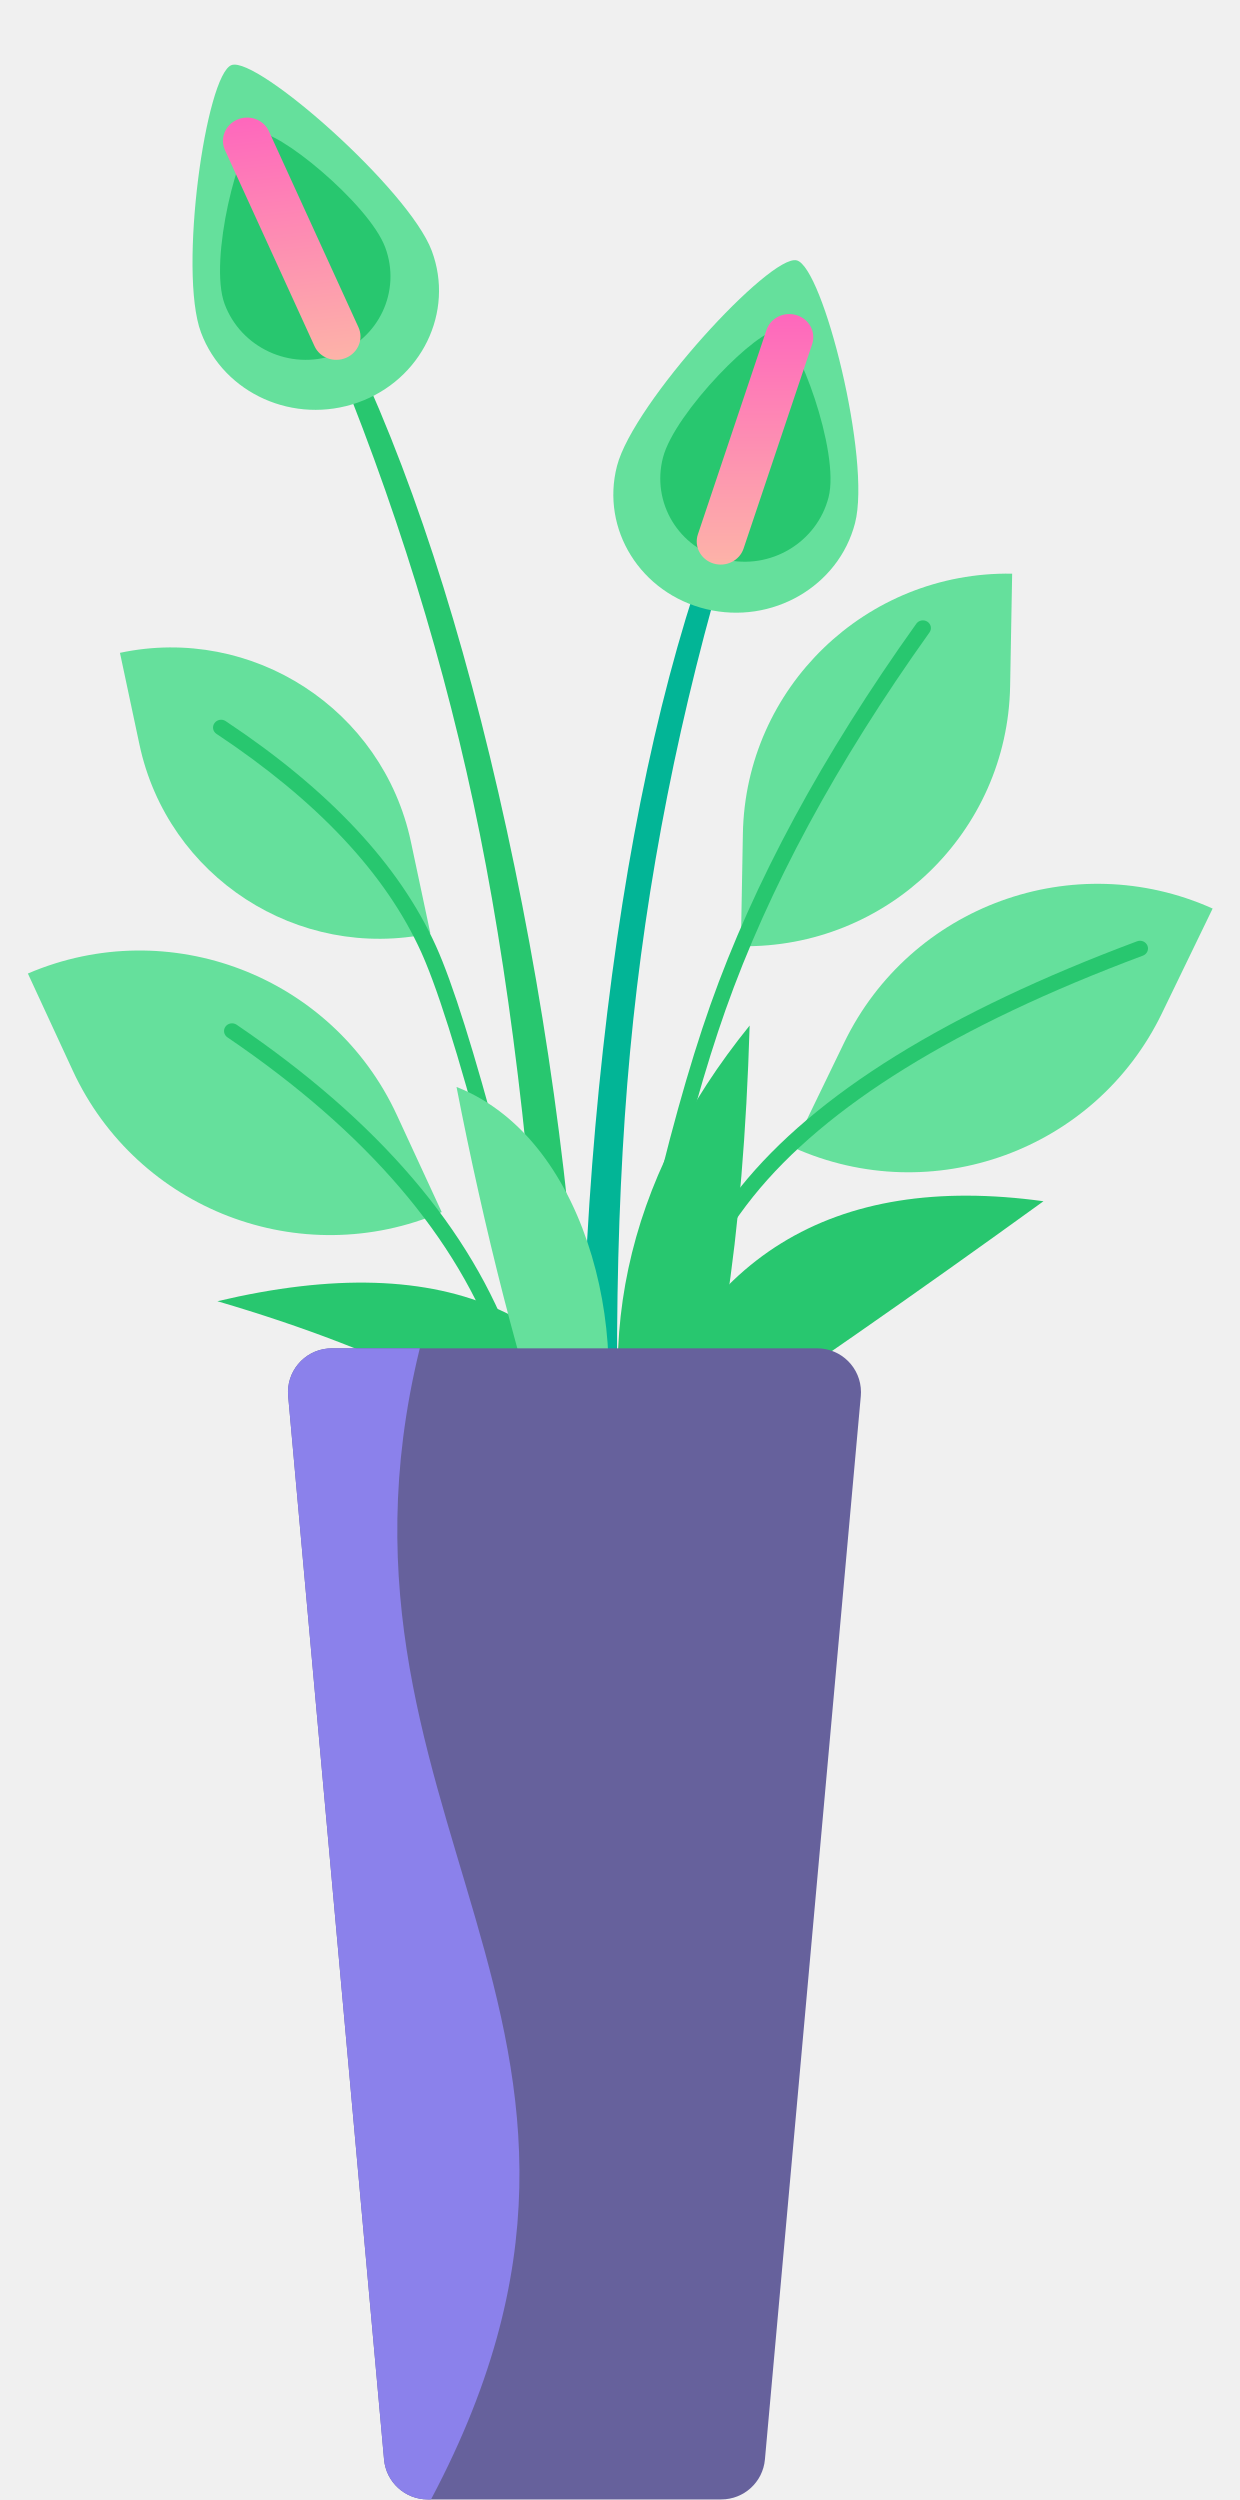
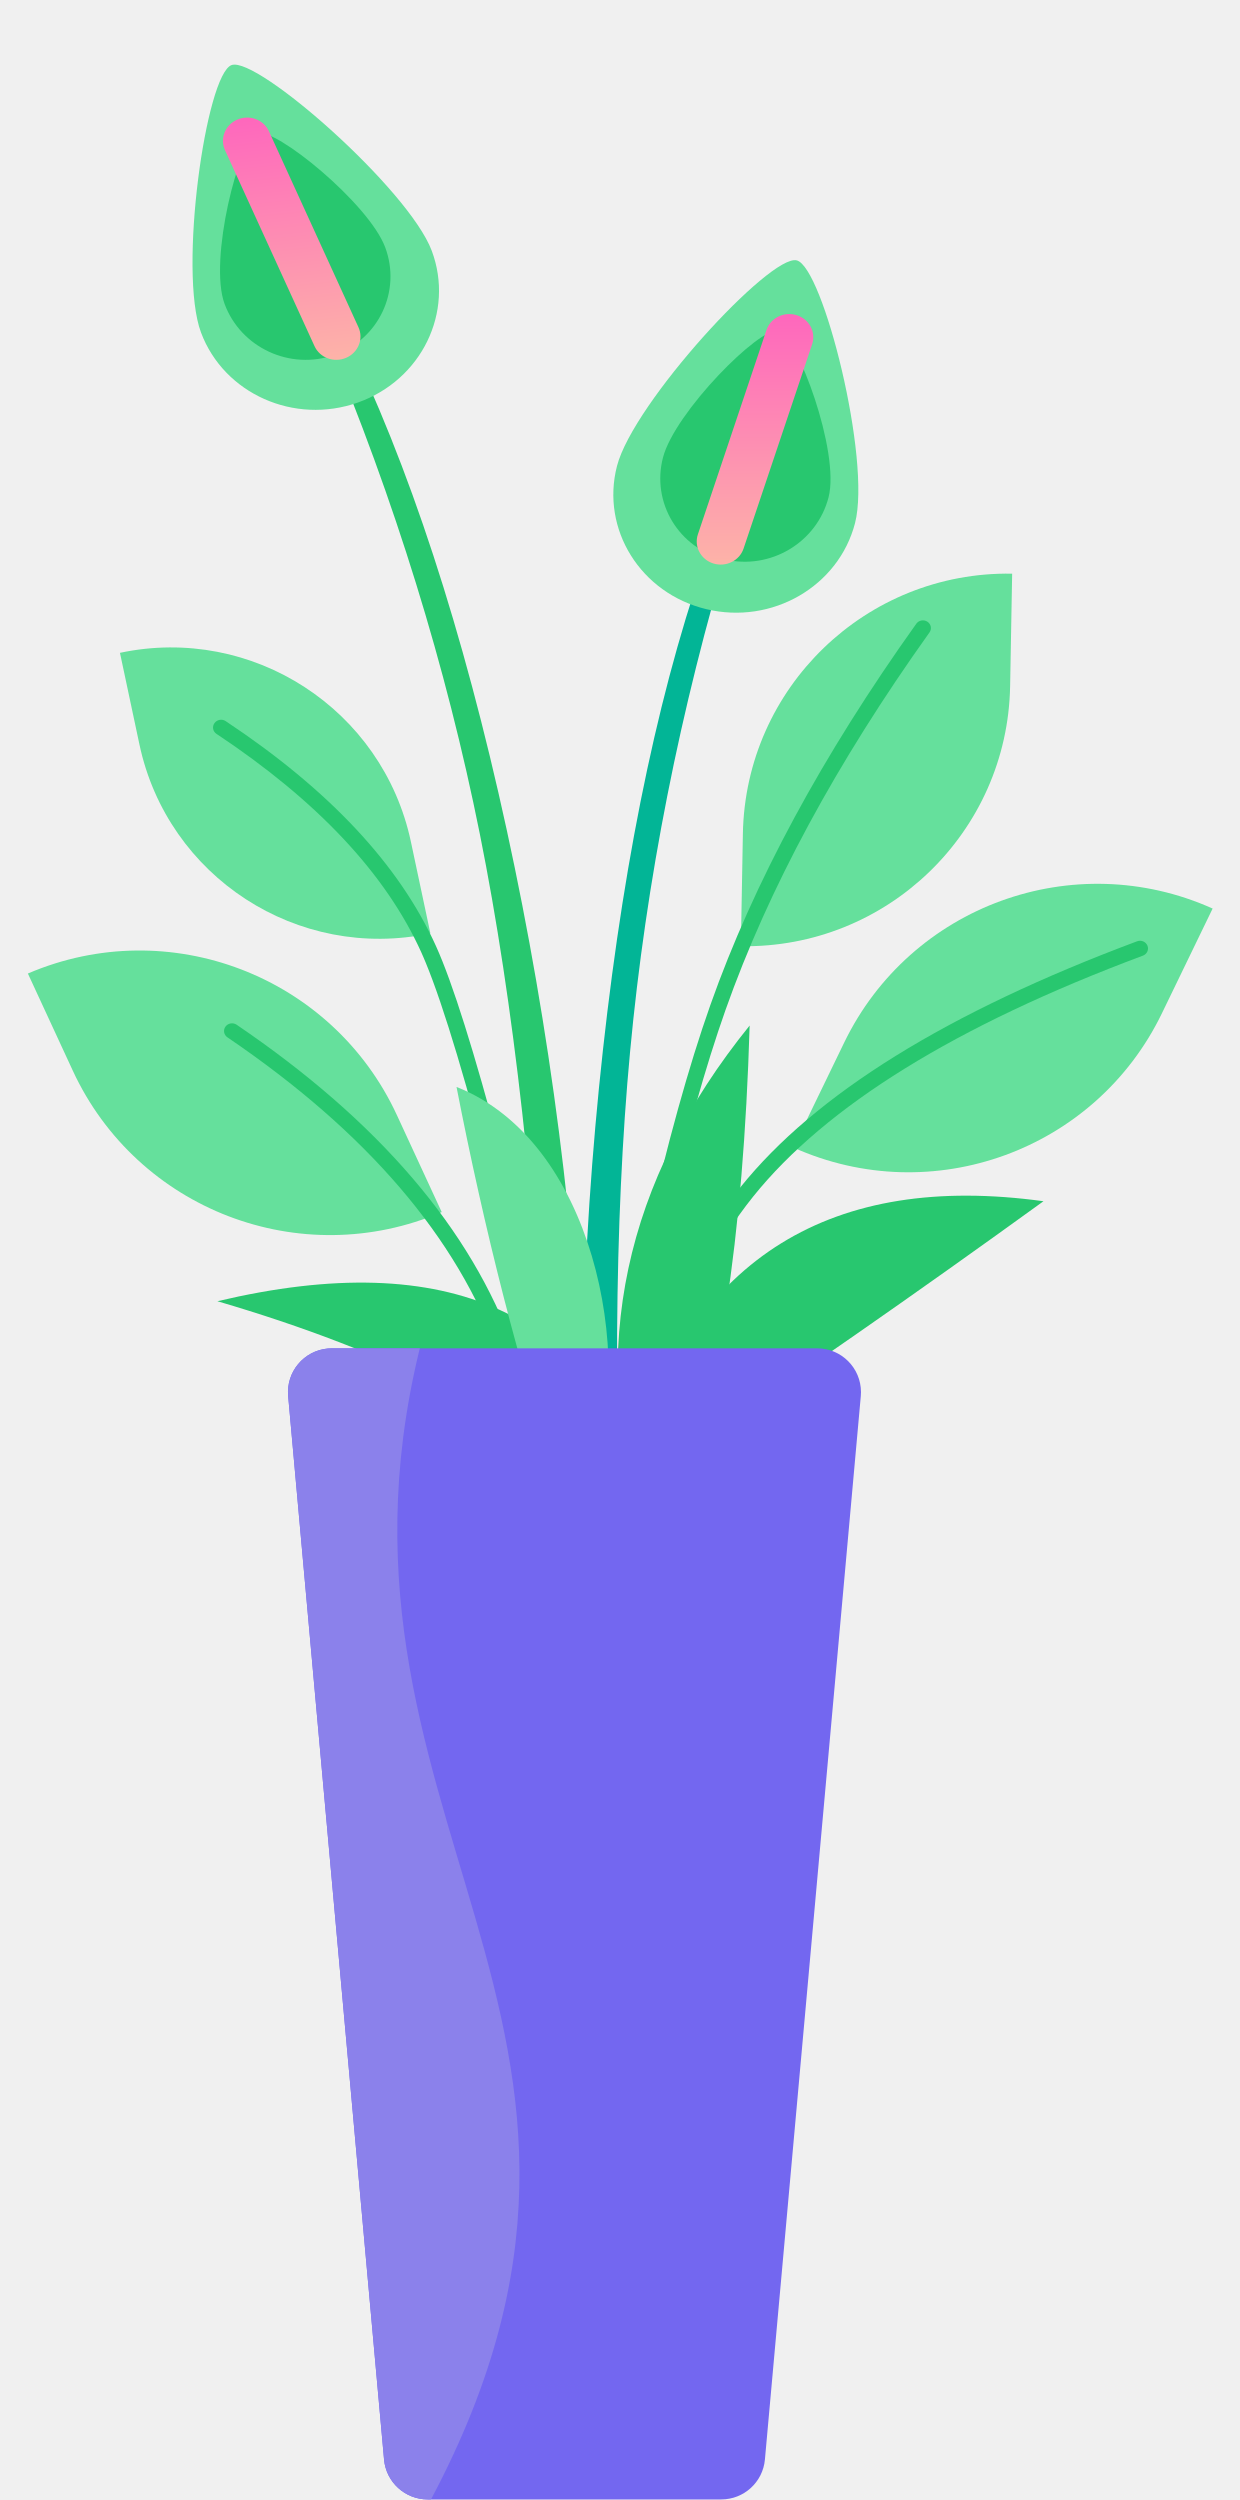
<svg xmlns="http://www.w3.org/2000/svg" xmlns:xlink="http://www.w3.org/1999/xlink" width="57px" height="115px" viewBox="0 0 57 115" version="1.1">
  <defs>
    <linearGradient x1="68.669%" y1="-6.664%" x2="68.669%" y2="100%" id="linearGradient-1">
      <stop stop-color="#FE62BE" offset="0%" />
      <stop stop-color="#FDB3A8" offset="100%" />
    </linearGradient>
    <path d="M2.263,0.023 L24.589,0.023 C25.703,0.023 26.605,0.925 26.605,2.039 C26.605,2.099 26.603,2.159 26.597,2.22 L22.186,51.139 C22.092,52.178 21.221,52.974 20.178,52.974 L6.674,52.974 C5.631,52.974 4.76,52.178 4.666,51.139 L0.255,2.22 C0.155,1.111 0.973,0.131 2.082,0.031 C2.142,0.025 2.202,0.023 2.263,0.023 Z" id="path-2" />
  </defs>
  <g id="📝-Pages-New" stroke="none" stroke-width="1" fill="none" fill-rule="evenodd">
    <g id="Pricing" transform="translate(-1146, -398)">
      <g id="Pricing-Card" transform="translate(383, 375)">
        <g id="Enterprise" transform="translate(640, 0)">
          <g id="Pot5" transform="translate(123.5, 23)">
            <g id="Group-39" transform="translate(0.5, 0)">
              <path d="M3.337,41.385 C10.396,41.482 16.095,47.179 16.195,54.238 L16.264,59.153 L16.264,59.153 C9.206,59.056 3.507,53.358 3.407,46.3 L3.337,41.385 L3.337,41.385 Z" id="Rectangle" fill="#65E09C" transform="translate(9.800708, 50.26875) rotate(-24) translate(-9.800708, -50.26875) " />
              <path d="M9.461,47.717 C15.872,52.073 20.03,56.928 21.945,62.279 C23.87,67.657 24.659,76.672 24.301,89.307 C24.295,89.502 24.456,89.665 24.659,89.671 C24.862,89.676 25.031,89.522 25.037,89.326 C25.397,76.613 24.602,67.526 22.641,62.048 C20.671,56.544 16.415,51.574 9.886,47.138 C9.719,47.025 9.49,47.063 9.373,47.223 C9.256,47.383 9.295,47.604 9.461,47.717 Z" id="Path" fill="#28C76F" />
              <path d="M38.721,38.233 C45.722,38.333 51.374,43.983 51.476,50.984 L51.554,56.347 L51.554,56.347 C44.553,56.247 38.902,50.597 38.799,43.596 L38.721,38.233 L38.721,38.233 Z" id="Rectangle" fill="#65E09C" transform="translate(45.13775, 47.29002) scale(-1, 1) rotate(-25) translate(-45.13775, -47.29002) " />
              <g id="Group-88" transform="translate(16.19385, 53.14905) rotate(-12) translate(-16.19385, -53.14905) translate(9.193848, 27.64905)">
                <path d="M0.386,0.459 C6.618,0.459 11.67,5.511 11.67,11.743 L11.67,16.051 L11.67,16.051 C5.438,16.051 0.386,10.999 0.386,4.767 L0.386,0.459 L0.386,0.459 Z" id="Rectangle" fill="#65E09C" />
                <path d="M3.952,5.026 C7.865,9.022 10.239,12.957 11.082,16.827 L11.132,17.07 L11.181,17.325 C11.97,21.624 12.427,32.558 12.546,50.084 C12.547,50.28 12.713,50.438 12.916,50.436 C13.119,50.435 13.283,50.275 13.282,50.08 L13.265,47.917 L13.24,45.414 C13.069,29.871 12.591,20.306 11.802,16.681 C10.929,12.671 8.488,8.624 4.487,4.54 C4.348,4.397 4.115,4.391 3.967,4.525 C3.819,4.659 3.813,4.884 3.952,5.026 Z" id="Path" fill="#28C76F" />
              </g>
              <path d="M33.23,26.281 C39.952,26.285 45.401,31.734 45.406,38.457 L45.409,43.633 L45.409,43.633 C38.686,43.628 33.237,38.18 33.233,31.457 L33.23,26.281 L33.23,26.281 Z" id="Rectangle" fill="#65E09C" transform="translate(39.31934, 34.9567) scale(-1, 1) rotate(-1) translate(-39.31934, -34.9567) " />
              <path d="M41.151,28.69 C36.829,34.746 33.671,40.591 31.678,46.227 C29.689,51.852 27.706,60.54 25.723,72.296 C25.691,72.489 25.827,72.671 26.028,72.703 C26.228,72.734 26.417,72.603 26.45,72.41 L26.694,70.98 L26.861,70.017 C28.7,59.504 30.539,51.649 32.375,46.455 C34.345,40.885 37.472,35.096 41.757,29.091 C41.872,28.93 41.83,28.71 41.662,28.599 C41.495,28.488 41.266,28.529 41.151,28.69 Z" id="Path" fill="#28C76F" />
              <g id="Group-87" transform="translate(25.75695, 10.32375)">
                <path d="M6.032,14.4 C3.696,20.755 2.011,28.615 0.978,37.977 C-0.054,47.34 -0.27,56.702 0.333,66.064 L2.043,66.213 C1.431,55.286 1.493,45.894 2.228,38.039 C2.963,30.184 4.517,22.329 6.887,14.474 L6.032,14.4 Z" id="Path" fill="#02B596" />
                <path d="M7.738,17.956 C10.847,17.929 13.39,15.469 13.417,12.461 C13.444,9.454 9.135,1.371 7.887,1.382 C6.638,1.392 2.184,9.551 2.157,12.559 C2.13,15.567 4.629,17.983 7.738,17.956 Z" id="Oval" fill="#65E09C" transform="translate(7.786691, 9.66887) rotate(14) translate(-7.786691, -9.66887) " />
                <path d="M7.879,15.575 C10.042,15.556 11.811,13.799 11.83,11.651 C11.85,9.502 8.606,4.764 7.738,4.771 C6.869,4.779 4.017,9.57 3.997,11.719 C3.978,13.867 5.716,15.593 7.879,15.575 Z" id="Oval" fill="#28C76F" transform="translate(7.913833, 10.17305) rotate(14) translate(-7.913833, -10.17305) " />
                <path d="M7.447,14.911 L10.601,5.513 C10.788,4.954 10.47,4.355 9.89,4.175 C9.31,3.994 8.687,4.301 8.5,4.859 L5.346,14.257 C5.159,14.816 5.477,15.415 6.057,15.596 C6.637,15.776 7.26,15.47 7.447,14.911 Z" id="Path" fill="url(#linearGradient-1)" />
              </g>
              <g id="Group-87" transform="translate(14.86104, 34.46887) scale(-1, 1) rotate(6) translate(-14.86104, -34.46887) translate(6.861037, 0.968868)">
                <path d="M6.032,14.4 C3.696,20.755 2.011,28.615 0.978,37.977 C-0.054,47.34 -0.27,56.702 0.333,66.064 L2.043,66.213 C1.431,55.286 1.493,45.894 2.228,38.039 C2.963,30.184 4.517,22.329 6.887,14.474 L6.032,14.4 Z" id="Path" fill="#28C76F" />
                <path d="M7.738,17.956 C10.847,17.929 13.39,15.469 13.417,12.461 C13.444,9.454 9.135,1.371 7.887,1.382 C6.638,1.392 2.184,9.551 2.157,12.559 C2.13,15.567 4.629,17.983 7.738,17.956 Z" id="Oval" fill="#65E09C" transform="translate(7.786691, 9.66887) rotate(14) translate(-7.786691, -9.66887) " />
                <path d="M7.879,15.575 C10.042,15.556 11.811,13.799 11.83,11.651 C11.85,9.502 8.606,4.764 7.738,4.771 C6.869,4.779 4.017,9.57 3.997,11.719 C3.978,13.867 5.716,15.593 7.879,15.575 Z" id="Oval" fill="#28C76F" transform="translate(7.913833, 10.17305) rotate(14) translate(-7.913833, -10.17305) " />
                <path d="M7.447,14.911 L10.601,5.513 C10.788,4.954 10.47,4.355 9.89,4.175 C9.31,3.994 8.687,4.301 8.5,4.859 L5.346,14.257 C5.159,14.816 5.477,15.415 6.057,15.596 C6.637,15.776 7.26,15.47 7.447,14.911 Z" id="Path" fill="url(#linearGradient-1)" />
              </g>
              <path d="M51.307,43.299 C42.582,46.559 36.498,50.327 33.057,54.616 C29.618,58.905 27.345,65.556 26.224,74.572 C26.199,74.766 26.343,74.942 26.545,74.966 C26.747,74.989 26.93,74.85 26.954,74.656 C28.061,65.756 30.295,59.22 33.64,55.049 C36.985,50.879 42.962,47.177 51.573,43.96 C51.763,43.889 51.857,43.684 51.783,43.501 C51.71,43.319 51.497,43.228 51.307,43.299 Z" id="Path" fill="#28C76F" />
            </g>
            <path d="M29.5,69 C26.806,60.383 20.139,57.335 9.5,59.856 C17.466,62.193 23.479,65.241 27.542,69 L29.5,69 Z" id="Path-151" fill="#28C76F" />
            <path d="M47.5,67 C44.577,57.83 38.243,53.916 28.5,55.257 C34.418,59.539 40.043,63.453 45.375,67 L47.5,67 Z" id="Path-151" fill="#28C76F" transform="translate(38, 61) scale(-1, 1) translate(-38, -61) " />
            <path d="M24.862,68.608 C25.677,59.971 30.107,53.417 38.15,48.948 C34.189,57.968 30.338,64.427 26.595,68.326 L24.862,68.608 Z" id="Path-151" fill="#28C76F" transform="translate(31.50572, 58.77819) rotate(-22) translate(-31.50572, -58.77819) " />
            <path d="M25.149,68 C23.452,63.201 21.764,56.498 20.5,50 C26.751,52.46 28.758,62.263 26.751,68 L25.149,68 Z" id="Path-114" fill="#65E09C" />
            <g id="Group" transform="translate(12.5, 62)">
              <mask id="mask-3" fill="white">
                <use xlink:href="#path-2" />
              </mask>
-               <use id="Rectangle" fill="#66619c" xlink:href="#path-2" />
+               <use id="Rectangle" fill="#7367F0" xlink:href="#path-2" />
              <path d="M-3.316,-0.938 L6.559,-0.938 C0.44,21.575 18.86,30.956 6.559,53.469 L-3.316,53.469 L-3.316,-0.938 Z" id="Rectangle" fill="#8B81EB" mask="url(#mask-3)" />
            </g>
          </g>
        </g>
      </g>
    </g>
  </g>
</svg>
